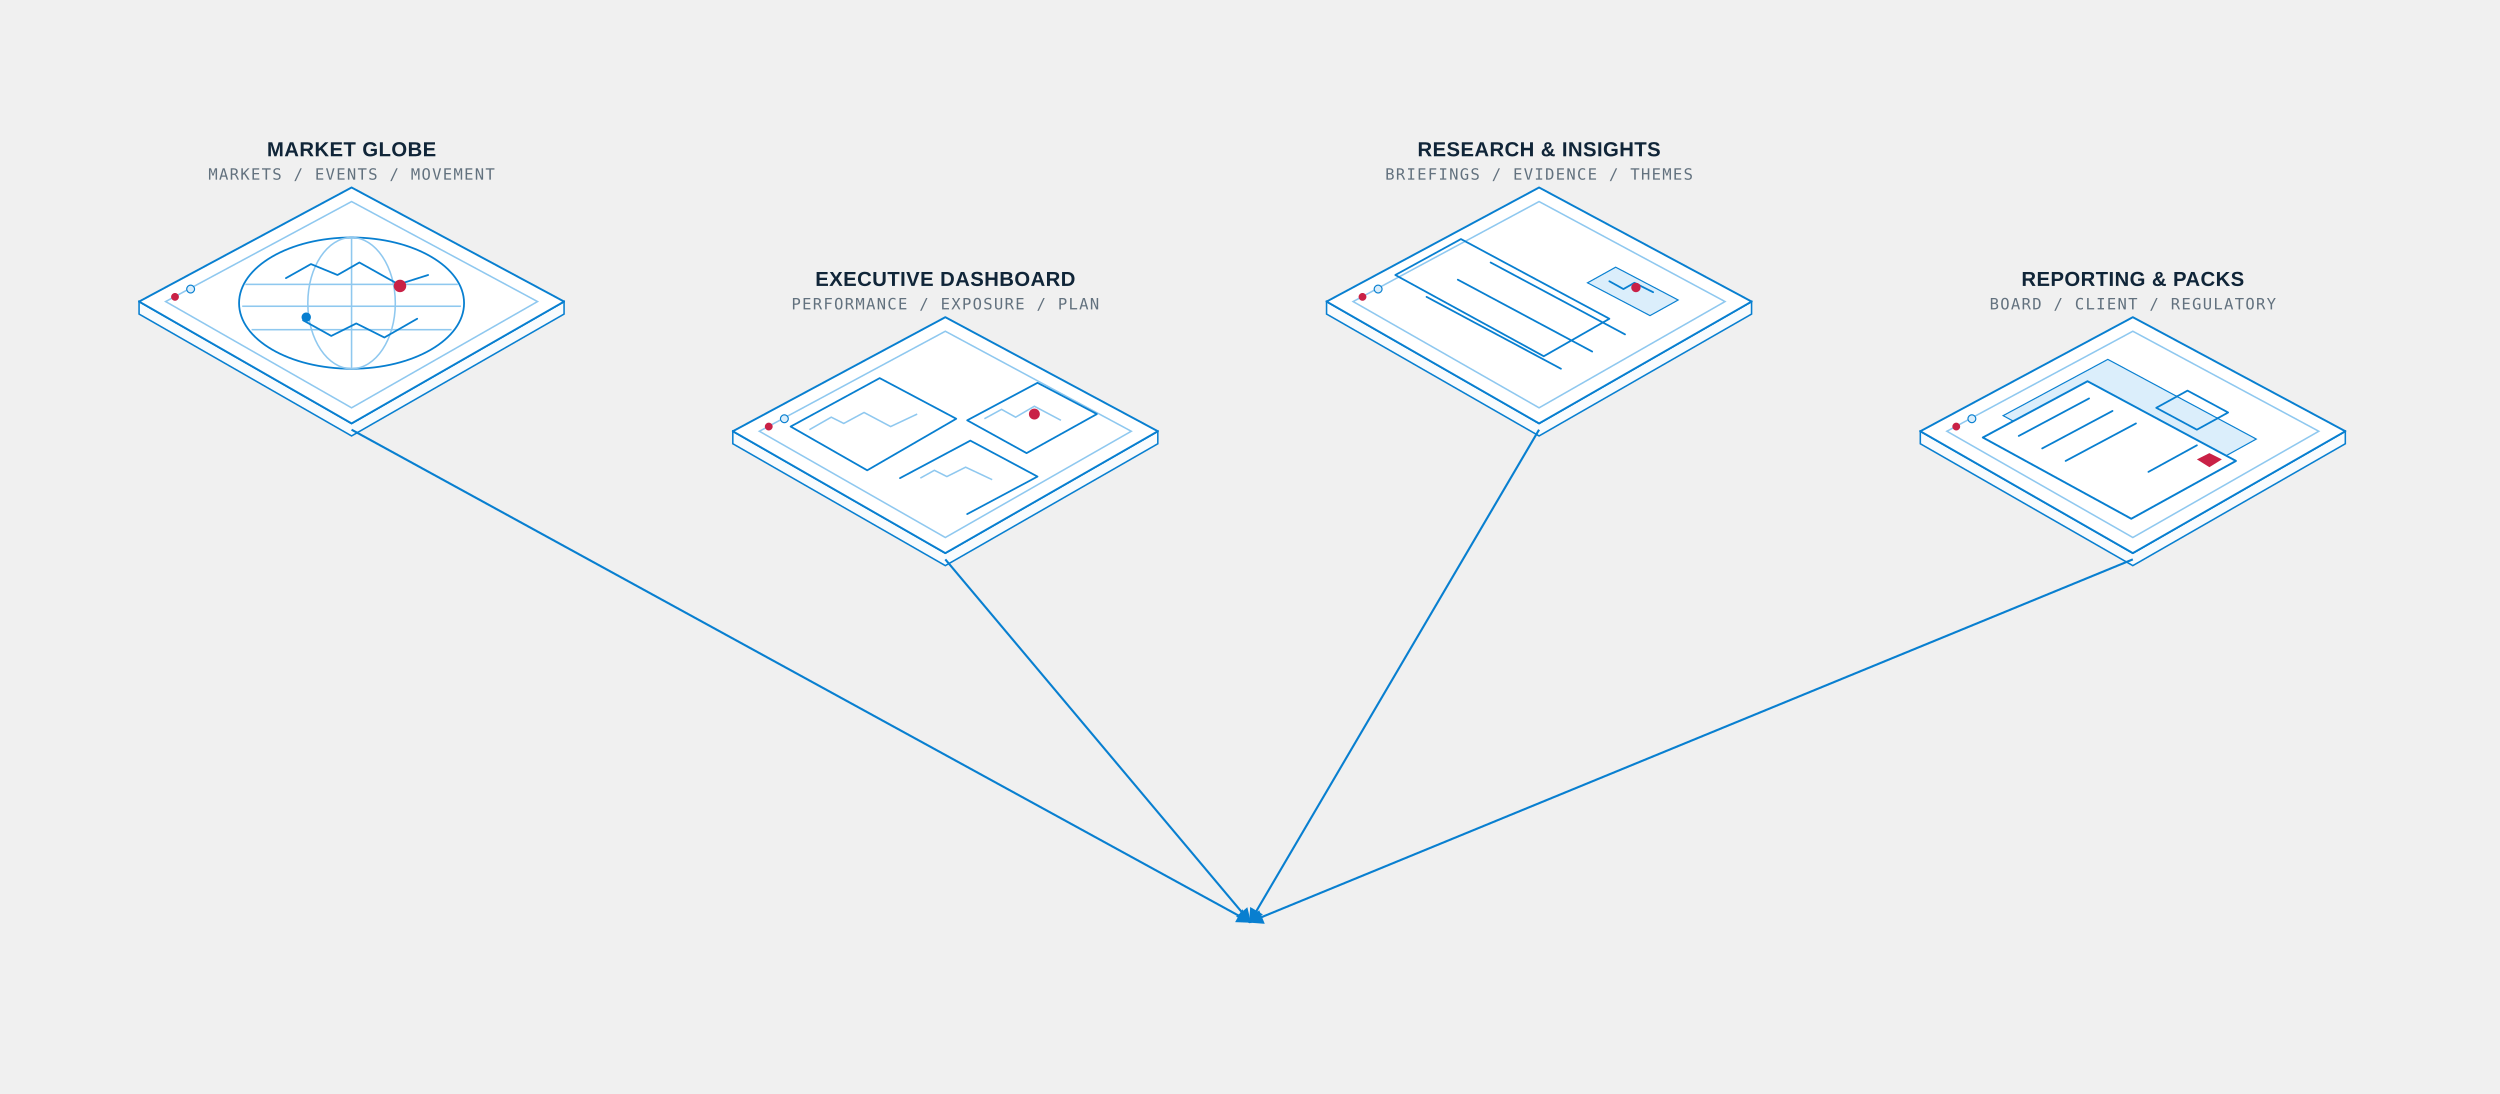
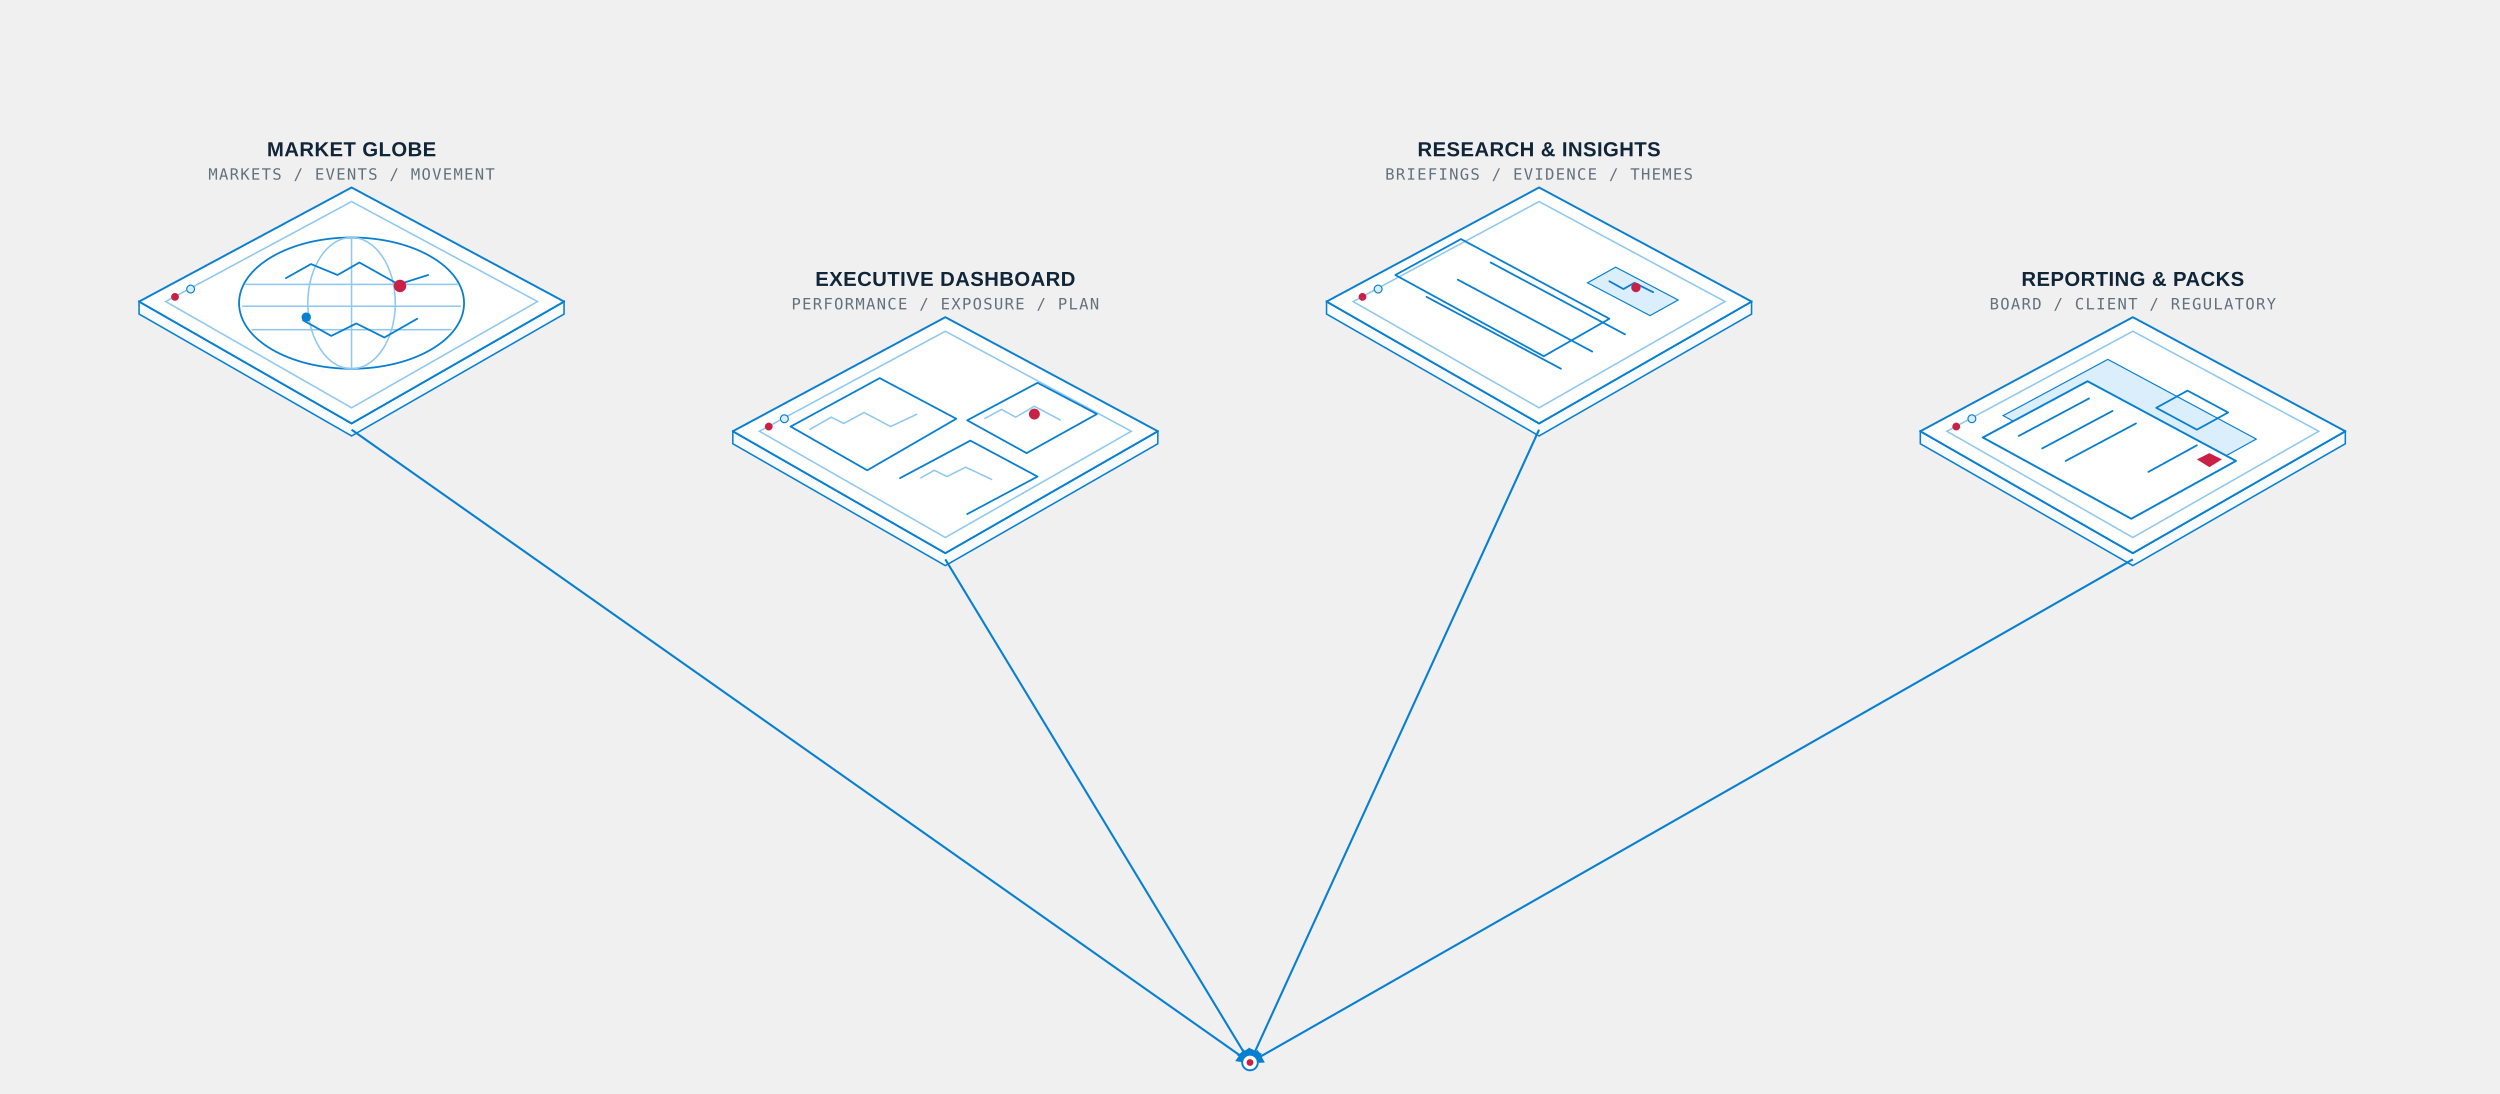
<svg xmlns="http://www.w3.org/2000/svg" viewBox="0 0 1600 700" role="img" aria-labelledby="title desc">
  <defs>
    <style>
      .edge{fill:#fff;stroke:#087fd0;stroke-width:1.25;stroke-linejoin:round}.side{fill:#f8fbfd;stroke:#087fd0;stroke-width:1}.line{fill:none;stroke:#087fd0;stroke-width:1.15;stroke-linecap:round;stroke-linejoin:round}.soft{fill:none;stroke:#8fc8ef;stroke-width:1}.faint{fill:#dbeefb;stroke:#087fd0;stroke-width:.75}.ink{fill:#102538}.blue{fill:#087fd0}.red{fill:#c92146}.label{font:600 13px Arial,Helvetica,sans-serif;letter-spacing:.02em;fill:#102538}.micro{font:10px 'SFMono-Regular',Consolas,monospace;letter-spacing:.08em;fill:#62717e}.microblue{font:10px 'SFMono-Regular',Consolas,monospace;letter-spacing:.08em;fill:#087fd0}.pointer{fill:none;stroke:#087fd0;stroke-width:1.35;marker-end:url(#arrow)}
    </style>
    <marker id="arrow" viewBox="0 0 8 8" refX="7" refY="4" markerWidth="7" markerHeight="7" orient="auto">
      <path d="M0 0 8 4 0 8Z" fill="#087fd0" />
    </marker>
    <symbol id="tile" overflow="visible">
      <path class="side" d="M-136 73 0 151 136 73v8L0 159-136 81Z" />
      <path class="edge" d="M0 0 136 73 0 151-136 73Z" />
      <path class="soft" d="M-119 73 0 9 119 73 0 141Z" />
      <circle cx="-113" cy="70" r="2.5" class="red" />
      <circle cx="-103" cy="65" r="2.5" class="faint" />
    </symbol>
  </defs>
  <g id="market-globe" transform="translate(225 120)">
    <use href="#tile" />
    <text class="label" x="0" y="-20" text-anchor="middle">MARKET GLOBE</text>
    <text class="micro" x="0" y="-5" text-anchor="middle">MARKETS / EVENTS / MOVEMENT</text>
    <ellipse cx="0" cy="74" rx="72" ry="42" class="line" />
    <ellipse cx="0" cy="74" rx="28" ry="42" class="soft" />
    <path class="soft" d="M-68 62h136M-70 76h140M-64 91h128M0 32v84" />
    <path class="line" d="m-42 58 16-9 17 7 14-8 25 14 19-6M-31 85l18 10 16-8 18 9 21-12" />
    <circle cx="31" cy="63" r="4" class="red" />
    <circle cx="-29" cy="83" r="3" class="blue" />
  </g>
-   <path class="pointer" d="M225 275L800 590" />
+   <path class="pointer" d="M225 275L800 680" />
  <g id="executive-dashboard" transform="translate(605 203)">
    <use href="#tile" />
    <text class="label" x="0" y="-20" text-anchor="middle">EXECUTIVE DASHBOARD</text>
    <text class="micro" x="0" y="-5" text-anchor="middle">PERFORMANCE / EXPOSURE / PLAN</text>
    <path class="line" d="M-99 70-42 39 7 65-50 98ZM14 66l45-24 38 20-45 25ZM-29 103l45-24 43 23-45 24" />
    <path class="soft" d="m-87 72 14-8 8 4 13-7 17 9 17-8M25 65l11-6 9 5 12-7 17 9M-16 103l9-5 8 4 12-6 17 8" />
    <circle cx="57" cy="62" r="3.5" class="red" />
  </g>
-   <path class="pointer" d="M605 358L800 590" />
+   <path class="pointer" d="M605 358L800 680" />
  <g id="research-insights" transform="translate(985 120)">
    <use href="#tile" />
    <text class="label" x="0" y="-20" text-anchor="middle">RESEARCH &amp; INSIGHTS</text>
    <text class="micro" x="0" y="-5" text-anchor="middle">BRIEFINGS / EVIDENCE / THEMES</text>
    <path class="line" d="m-92 56 42-23 95 51-42 24ZM-72 70 14 116M-52 59l86 46M-31 48l86 46" />
    <path class="faint" d="m49 51 40 21-18 10-40-21Z" />
    <path class="line" d="m45 60 9 5 7-4 12 6" />
    <circle cx="62" cy="64" r="3" class="red" />
  </g>
-   <path class="pointer" d="M985 275L800 590" />
+   <path class="pointer" d="M985 275L800 680" />
  <g id="reporting-packs" transform="translate(1365 203)">
    <use href="#tile" />
    <text class="label" x="0" y="-20" text-anchor="middle">REPORTING &amp; PACKS</text>
    <text class="micro" x="0" y="-5" text-anchor="middle">BOARD / CLIENT / REGULATORY</text>
    <path class="faint" d="m-83 63 67-36 95 51-67 37Z" />
    <path class="edge" d="m-96 77 67-36 95 51-67 37Z" />
    <path class="line" d="m-73 76 45-24M-58 84l45-24M-43 92 2 68M10 99l31-17" />
    <path class="line" d="m15 58 20-11 26 14-20 11Z" />
    <path class="red" d="m49 87 8 4-8 5-8-5Z" />
  </g>
-   <path class="pointer" d="M1365 358L800 590" />
+   <path class="pointer" d="M1365 358L800 680" />
+   <g id="hub-dock">
+     <circle cx="800" cy="680" r="5" class="edge" />
+     <circle cx="800" cy="680" r="2.2" class="red" />
+   </g>
</svg>
